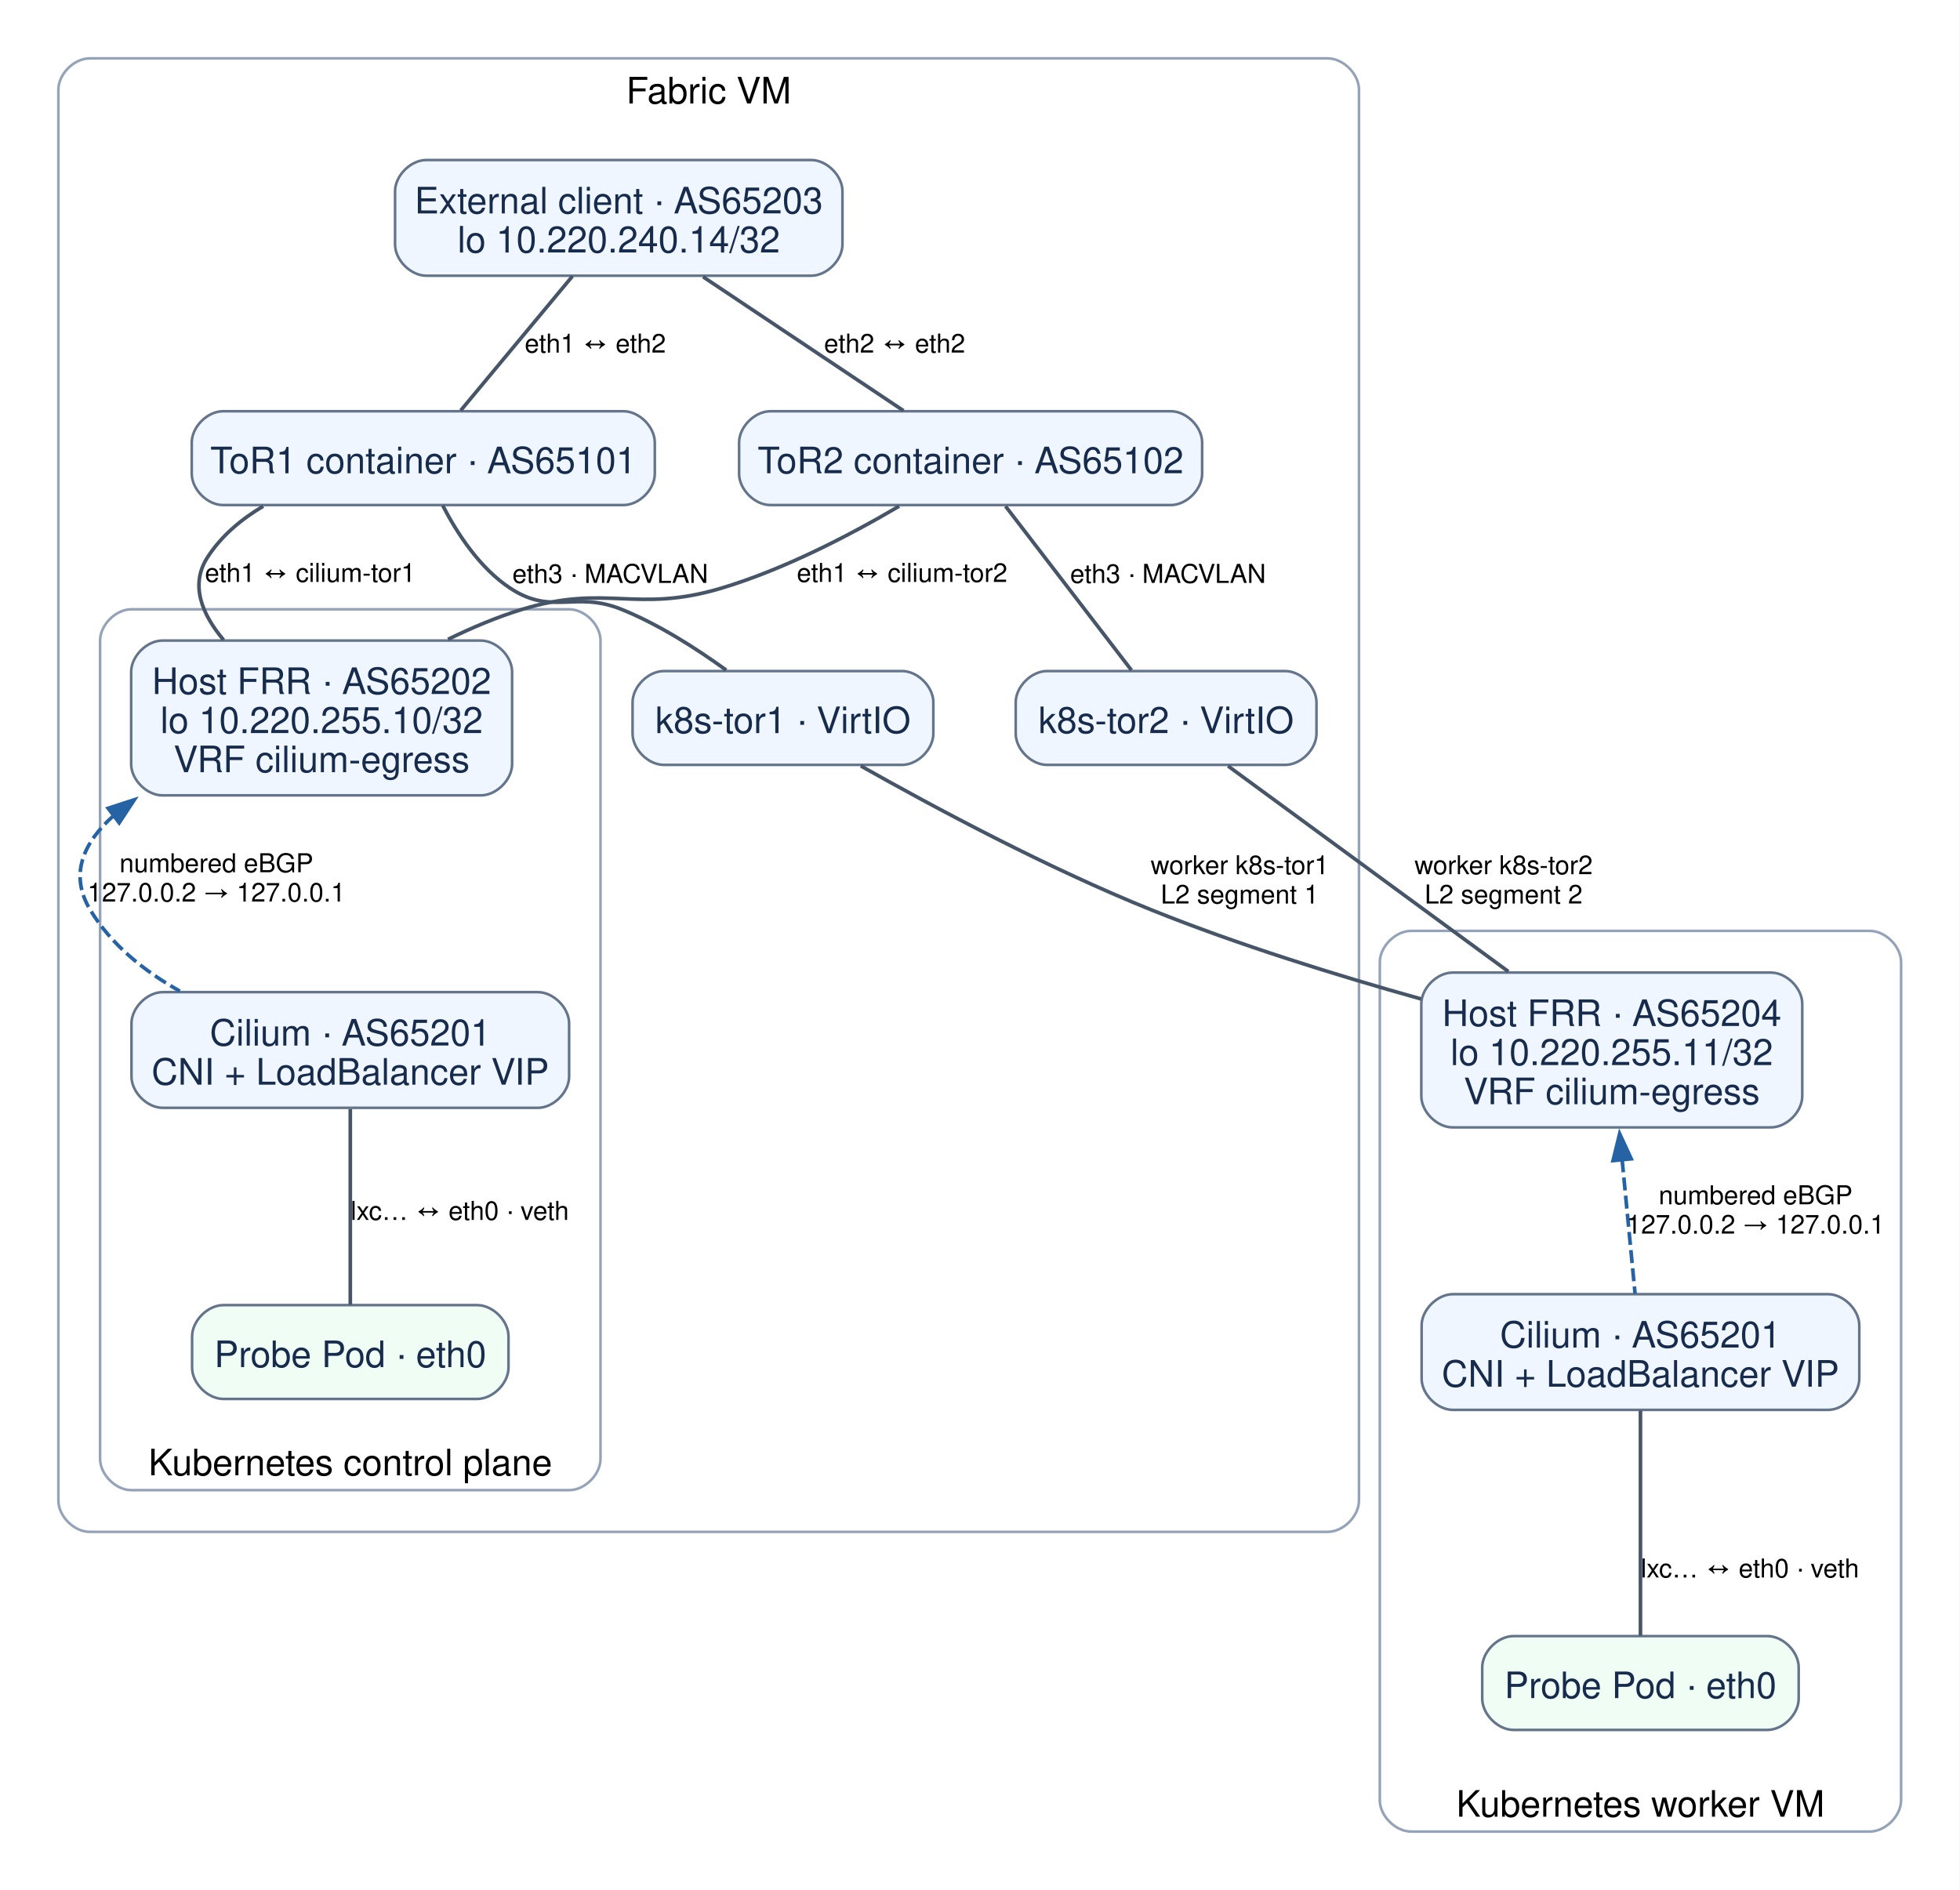
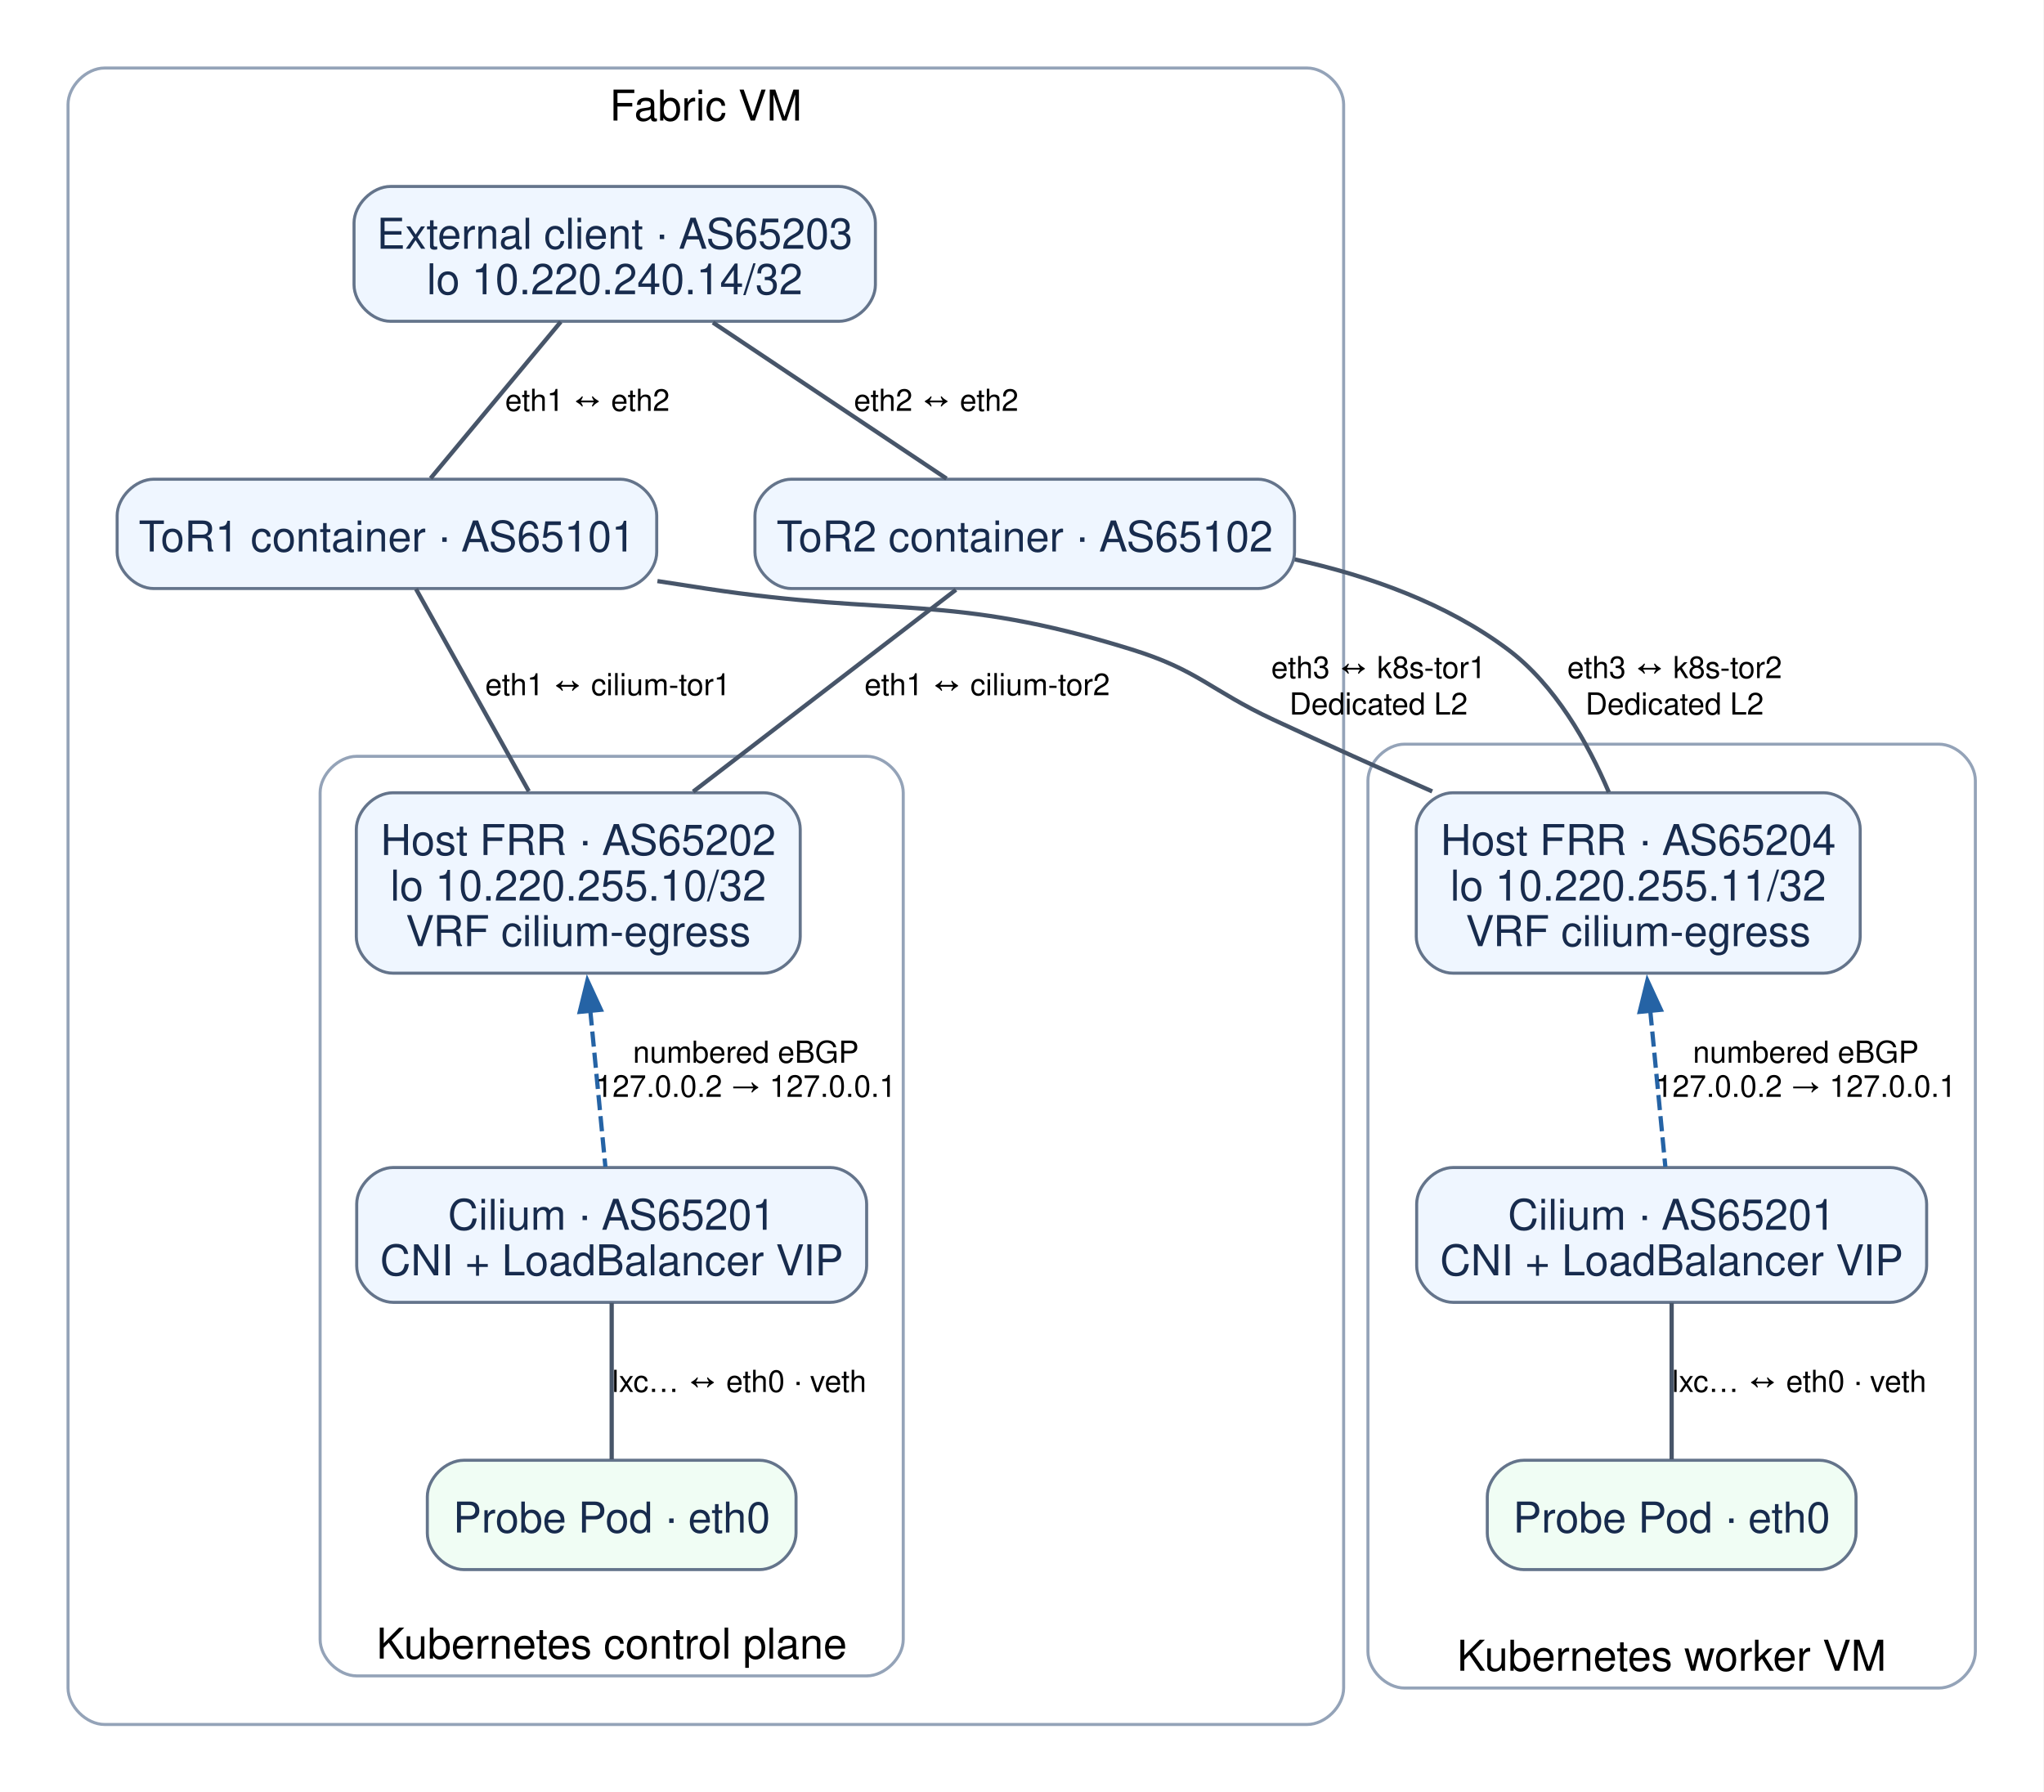
- <svg xmlns="http://www.w3.org/2000/svg" width="752pt" height="725pt" viewBox="0.00 0.00 752.00 725.00">
-   <g id="graph0" class="graph" transform="scale(1 1) rotate(0) translate(14.4 710.8)">
-     <polygon fill="#ffffff" stroke="none" points="-14.4,14.4 -14.4,-710.8 737.4,-710.8 737.4,14.4 -14.4,14.4" />
+ <svg xmlns="http://www.w3.org/2000/svg" width="673pt" height="590pt" viewBox="0.00 0.00 673.00 590.00">
+   <g id="graph0" class="graph" transform="scale(1 1) rotate(0) translate(14.4 575.85)">
+     <polygon fill="#ffffff" stroke="none" points="-14.4,14.4 -14.4,-575.85 658.4,-575.85 658.4,14.4 -14.4,14.4" />
    <g id="clust1" class="cluster">
-       <path fill="#ffffff" stroke="#94a3b8" d="M20,-123C20,-123 495,-123 495,-123 501,-123 507,-129 507,-135 507,-135 507,-676.4 507,-676.4 507,-682.4 501,-688.4 495,-688.4 495,-688.4 20,-688.4 20,-688.4 14,-688.4 8,-682.4 8,-676.4 8,-676.4 8,-135 8,-135 8,-129 14,-123 20,-123" />
-       <text xml:space="preserve" text-anchor="middle" x="257.5" y="-671.1" font-family="Helvetica,sans-Serif" font-size="14.00">Fabric VM</text>
+       <path fill="#ffffff" stroke="#94a3b8" d="M20,-8C20,-8 416,-8 416,-8 422,-8 428,-14 428,-20 428,-20 428,-541.45 428,-541.45 428,-547.45 422,-553.45 416,-553.45 416,-553.45 20,-553.45 20,-553.45 14,-553.45 8,-547.45 8,-541.45 8,-541.45 8,-20 8,-20 8,-14 14,-8 20,-8" />
+       <text xml:space="preserve" text-anchor="middle" x="218" y="-536.15" font-family="Helvetica,sans-Serif" font-size="14.00">Fabric VM</text>
    </g>
    <g id="clust3" class="cluster">
-       <path fill="#ffffff" stroke="#94a3b8" d="M36,-139C36,-139 204,-139 204,-139 210,-139 216,-145 216,-151 216,-151 216,-465 216,-465 216,-471 210,-477 204,-477 204,-477 36,-477 36,-477 30,-477 24,-471 24,-465 24,-465 24,-151 24,-151 24,-145 30,-139 36,-139" />
-       <text xml:space="preserve" text-anchor="middle" x="120" y="-144.7" font-family="Helvetica,sans-Serif" font-size="14.00">Kubernetes control plane</text>
+       <path fill="#ffffff" stroke="#94a3b8" d="M103,-24C103,-24 271,-24 271,-24 277,-24 283,-30 283,-36 283,-36 283,-314.8 283,-314.8 283,-320.8 277,-326.8 271,-326.8 271,-326.8 103,-326.8 103,-326.8 97,-326.8 91,-320.8 91,-314.8 91,-314.8 91,-36 91,-36 91,-30 97,-24 103,-24" />
+       <text xml:space="preserve" text-anchor="middle" x="187" y="-29.7" font-family="Helvetica,sans-Serif" font-size="14.00">Kubernetes control plane</text>
    </g>
-     <g id="clust5" class="cluster">
-       <path fill="#ffffff" stroke="#94a3b8" d="M527,-8C527,-8 703,-8 703,-8 709,-8 715,-14 715,-20 715,-20 715,-341.6 715,-341.6 715,-347.6 709,-353.6 703,-353.6 703,-353.6 527,-353.6 527,-353.6 521,-353.6 515,-347.6 515,-341.6 515,-341.6 515,-20 515,-20 515,-14 521,-8 527,-8" />
-       <text xml:space="preserve" text-anchor="middle" x="615" y="-13.7" font-family="Helvetica,sans-Serif" font-size="14.00">Kubernetes worker VM</text>
+     <g id="clust4" class="cluster">
+       <path fill="#ffffff" stroke="#94a3b8" d="M448,-20C448,-20 624,-20 624,-20 630,-20 636,-26 636,-32 636,-32 636,-318.8 636,-318.8 636,-324.8 630,-330.8 624,-330.8 624,-330.8 448,-330.8 448,-330.8 442,-330.8 436,-324.8 436,-318.8 436,-318.8 436,-32 436,-32 436,-26 442,-20 448,-20" />
+       <text xml:space="preserve" text-anchor="middle" x="536" y="-25.7" font-family="Helvetica,sans-Serif" font-size="14.00">Kubernetes worker VM</text>
    </g>
    <g id="node1" class="node">
-       <path fill="#eff6ff" stroke="#64748b" d="M296.83,-649.4C296.83,-649.4 149.17,-649.4 149.17,-649.4 143.17,-649.4 137.17,-643.4 137.17,-637.4 137.17,-637.4 137.17,-617 137.17,-617 137.17,-611 143.17,-605 149.17,-605 149.17,-605 296.83,-605 296.83,-605 302.83,-605 308.83,-611 308.83,-617 308.83,-617 308.83,-637.4 308.83,-637.4 308.83,-643.4 302.83,-649.4 296.83,-649.4" />
-       <text xml:space="preserve" text-anchor="middle" x="223" y="-628.9" font-family="Helvetica,sans-Serif" font-size="14.00" fill="#172b4d">External client · AS65203</text>
-       <text xml:space="preserve" text-anchor="middle" x="223" y="-613.9" font-family="Helvetica,sans-Serif" font-size="14.00" fill="#172b4d">lo 10.220.240.14/32</text>
+       <path fill="#eff6ff" stroke="#64748b" d="M261.83,-514.45C261.83,-514.45 114.17,-514.45 114.17,-514.45 108.17,-514.45 102.17,-508.45 102.17,-502.45 102.17,-502.45 102.17,-482.05 102.17,-482.05 102.17,-476.05 108.17,-470.05 114.17,-470.05 114.17,-470.05 261.83,-470.05 261.83,-470.05 267.83,-470.05 273.83,-476.05 273.83,-482.05 273.83,-482.05 273.83,-502.45 273.83,-502.45 273.83,-508.45 267.83,-514.45 261.83,-514.45" />
+       <text xml:space="preserve" text-anchor="middle" x="188" y="-493.95" font-family="Helvetica,sans-Serif" font-size="14.00" fill="#172b4d">External client · AS65203</text>
+       <text xml:space="preserve" text-anchor="middle" x="188" y="-478.95" font-family="Helvetica,sans-Serif" font-size="14.00" fill="#172b4d">lo 10.220.240.14/32</text>
    </g>
    <g id="node2" class="node">
-       <path fill="#eff6ff" stroke="#64748b" d="M224.83,-553C224.83,-553 71.17,-553 71.17,-553 65.17,-553 59.17,-547 59.17,-541 59.17,-541 59.17,-529 59.17,-529 59.17,-523 65.17,-517 71.17,-517 71.17,-517 224.83,-517 224.83,-517 230.83,-517 236.83,-523 236.83,-529 236.83,-529 236.83,-541 236.83,-541 236.83,-547 230.83,-553 224.83,-553" />
-       <text xml:space="preserve" text-anchor="middle" x="148" y="-529.2" font-family="Helvetica,sans-Serif" font-size="14.00" fill="#172b4d">ToR1 container · AS65101</text>
+       <path fill="#eff6ff" stroke="#64748b" d="M189.83,-418.05C189.83,-418.05 36.17,-418.05 36.17,-418.05 30.17,-418.05 24.17,-412.05 24.17,-406.05 24.17,-406.05 24.17,-394.05 24.17,-394.05 24.17,-388.05 30.17,-382.05 36.17,-382.05 36.17,-382.05 189.83,-382.05 189.83,-382.05 195.83,-382.05 201.83,-388.05 201.83,-394.05 201.83,-394.05 201.83,-406.05 201.83,-406.05 201.83,-412.05 195.83,-418.05 189.83,-418.05" />
+       <text xml:space="preserve" text-anchor="middle" x="113" y="-394.25" font-family="Helvetica,sans-Serif" font-size="14.00" fill="#172b4d">ToR1 container · AS65101</text>
    </g>
    <g id="edge3" class="edge">
-       <path fill="none" stroke="#475569" stroke-width="1.4" d="M205.23,-604.82C192.14,-589.09 174.58,-567.97 162.38,-553.3" />
-       <text xml:space="preserve" text-anchor="middle" x="214" y="-575.5" font-family="Helvetica,sans-Serif" font-size="10.00">eth1 ↔ eth2</text>
+       <path fill="none" stroke="#475569" stroke-width="1.4" d="M170.23,-469.87C157.14,-454.14 139.58,-433.02 127.38,-418.35" />
+       <text xml:space="preserve" text-anchor="middle" x="179" y="-440.55" font-family="Helvetica,sans-Serif" font-size="10.00">eth1 ↔ eth2</text>
    </g>
    <g id="node3" class="node">
-       <path fill="#eff6ff" stroke="#64748b" d="M434.83,-553C434.83,-553 281.17,-553 281.17,-553 275.17,-553 269.17,-547 269.17,-541 269.17,-541 269.17,-529 269.17,-529 269.17,-523 275.17,-517 281.17,-517 281.17,-517 434.83,-517 434.83,-517 440.83,-517 446.83,-523 446.83,-529 446.83,-529 446.83,-541 446.83,-541 446.83,-547 440.83,-553 434.83,-553" />
-       <text xml:space="preserve" text-anchor="middle" x="358" y="-529.2" font-family="Helvetica,sans-Serif" font-size="14.00" fill="#172b4d">ToR2 container · AS65102</text>
+       <path fill="#eff6ff" stroke="#64748b" d="M399.83,-418.05C399.83,-418.05 246.17,-418.05 246.17,-418.05 240.17,-418.05 234.17,-412.05 234.17,-406.05 234.17,-406.05 234.17,-394.05 234.17,-394.05 234.17,-388.05 240.17,-382.05 246.17,-382.05 246.17,-382.05 399.83,-382.05 399.83,-382.05 405.83,-382.05 411.83,-388.05 411.83,-394.05 411.83,-394.05 411.83,-406.05 411.83,-406.05 411.83,-412.05 405.83,-418.05 399.83,-418.05" />
+       <text xml:space="preserve" text-anchor="middle" x="323" y="-394.25" font-family="Helvetica,sans-Serif" font-size="14.00" fill="#172b4d">ToR2 container · AS65102</text>
    </g>
    <g id="edge4" class="edge">
-       <path fill="none" stroke="#475569" stroke-width="1.4" d="M255.34,-604.59C278.89,-588.85 310.38,-567.82 332.24,-553.21" />
-       <text xml:space="preserve" text-anchor="middle" x="328.84" y="-575.5" font-family="Helvetica,sans-Serif" font-size="10.00">eth2 ↔ eth2</text>
+       <path fill="none" stroke="#475569" stroke-width="1.4" d="M220.34,-469.64C243.89,-453.9 275.38,-432.87 297.24,-418.26" />
+       <text xml:space="preserve" text-anchor="middle" x="293.84" y="-440.55" font-family="Helvetica,sans-Serif" font-size="10.00">eth2 ↔ eth2</text>
    </g>
    <g id="node4" class="node">
-       <path fill="#eff6ff" stroke="#64748b" d="M331.7,-453.3C331.7,-453.3 240.3,-453.3 240.3,-453.3 234.3,-453.3 228.3,-447.3 228.3,-441.3 228.3,-441.3 228.3,-429.3 228.3,-429.3 228.3,-423.3 234.3,-417.3 240.3,-417.3 240.3,-417.3 331.7,-417.3 331.7,-417.3 337.7,-417.3 343.7,-423.3 343.7,-429.3 343.7,-429.3 343.7,-441.3 343.7,-441.3 343.7,-447.3 337.7,-453.3 331.7,-453.3" />
-       <text xml:space="preserve" text-anchor="middle" x="286" y="-429.5" font-family="Helvetica,sans-Serif" font-size="14.00" fill="#172b4d">k8s-tor1 · VirtIO</text>
+       <path fill="#eff6ff" stroke="#64748b" d="M237.08,-314.8C237.08,-314.8 114.92,-314.8 114.92,-314.8 108.92,-314.8 102.92,-308.8 102.92,-302.8 102.92,-302.8 102.92,-267.4 102.92,-267.4 102.92,-261.4 108.92,-255.4 114.92,-255.4 114.92,-255.4 237.08,-255.4 237.08,-255.4 243.08,-255.4 249.08,-261.4 249.08,-267.4 249.08,-267.4 249.08,-302.8 249.08,-302.8 249.08,-308.8 243.08,-314.8 237.08,-314.8" />
+       <text xml:space="preserve" text-anchor="middle" x="176" y="-294.3" font-family="Helvetica,sans-Serif" font-size="14.00" fill="#172b4d">Host FRR · AS65202</text>
+       <text xml:space="preserve" text-anchor="middle" x="176" y="-279.3" font-family="Helvetica,sans-Serif" font-size="14.00" fill="#172b4d">lo 10.220.255.10/32</text>
+       <text xml:space="preserve" text-anchor="middle" x="176" y="-264.3" font-family="Helvetica,sans-Serif" font-size="14.00" fill="#172b4d">VRF cilium-egress</text>
+     </g>
+     <g id="edge5" class="edge">
+       <path fill="none" stroke="#475569" stroke-width="1.4" d="M122.57,-381.9C132.41,-364.25 147.93,-336.42 159.71,-315.3" />
+       <text xml:space="preserve" text-anchor="middle" x="185.76" y="-346.92" font-family="Helvetica,sans-Serif" font-size="10.00">eth1 ↔ cilium-tor1</text>
+     </g>
+     <g id="node7" class="node">
+       <path fill="#eff6ff" stroke="#64748b" d="M586.08,-314.8C586.08,-314.8 463.92,-314.8 463.92,-314.8 457.92,-314.8 451.92,-308.8 451.92,-302.8 451.92,-302.8 451.92,-267.4 451.92,-267.4 451.92,-261.4 457.92,-255.4 463.92,-255.4 463.92,-255.4 586.08,-255.4 586.08,-255.4 592.08,-255.4 598.08,-261.4 598.08,-267.4 598.08,-267.4 598.08,-302.8 598.08,-302.8 598.08,-308.8 592.08,-314.8 586.08,-314.8" />
+       <text xml:space="preserve" text-anchor="middle" x="525" y="-294.3" font-family="Helvetica,sans-Serif" font-size="14.00" fill="#172b4d">Host FRR · AS65204</text>
+       <text xml:space="preserve" text-anchor="middle" x="525" y="-279.3" font-family="Helvetica,sans-Serif" font-size="14.00" fill="#172b4d">lo 10.220.255.11/32</text>
+       <text xml:space="preserve" text-anchor="middle" x="525" y="-264.3" font-family="Helvetica,sans-Serif" font-size="14.00" fill="#172b4d">VRF cilium-egress</text>
+     </g>
+     <g id="edge9" class="edge">
+       <path fill="none" stroke="#475569" stroke-width="1.4" d="M202.06,-384.51C207.45,-383.67 212.8,-382.84 218,-382.05 280.14,-372.58 297.97,-380.66 358,-362.05 380.26,-355.15 383.88,-348.65 405,-338.8 421.8,-330.96 440.07,-322.77 457.17,-315.25" />
+       <text xml:space="preserve" text-anchor="middle" x="439.5" y="-352.55" font-family="Helvetica,sans-Serif" font-size="10.00">eth3 ↔ k8s-tor1</text>
+       <text xml:space="preserve" text-anchor="middle" x="439.5" y="-340.55" font-family="Helvetica,sans-Serif" font-size="10.00">Dedicated L2</text>
+     </g>
+     <g id="edge6" class="edge">
+       <path fill="none" stroke="#475569" stroke-width="1.4" d="M300.35,-381.65C277.32,-363.95 241.22,-336.21 213.83,-315.17" />
+       <text xml:space="preserve" text-anchor="middle" x="310.63" y="-346.92" font-family="Helvetica,sans-Serif" font-size="10.00">eth1 ↔ cilium-tor2</text>
+     </g>
+     <g id="edge10" class="edge">
+       <path fill="none" stroke="#475569" stroke-width="1.4" d="M411.92,-391.64C436.43,-386.23 461.8,-377.16 482,-362.05 497.65,-350.34 508.45,-331.15 515.31,-314.99" />
+       <text xml:space="preserve" text-anchor="middle" x="536.98" y="-352.55" font-family="Helvetica,sans-Serif" font-size="10.00">eth3 ↔ k8s-tor2</text>
+       <text xml:space="preserve" text-anchor="middle" x="536.98" y="-340.55" font-family="Helvetica,sans-Serif" font-size="10.00">Dedicated L2</text>
+     </g>
+     <g id="node5" class="node">
+       <path fill="#eff6ff" stroke="#64748b" d="M258.95,-191.4C258.95,-191.4 115.05,-191.4 115.05,-191.4 109.05,-191.4 103.05,-185.4 103.05,-179.4 103.05,-179.4 103.05,-159 103.05,-159 103.05,-153 109.05,-147 115.05,-147 115.05,-147 258.95,-147 258.95,-147 264.95,-147 270.95,-153 270.95,-159 270.95,-159 270.95,-179.4 270.95,-179.4 270.95,-185.4 264.95,-191.4 258.95,-191.4" />
+       <text xml:space="preserve" text-anchor="middle" x="187" y="-170.9" font-family="Helvetica,sans-Serif" font-size="14.00" fill="#172b4d">Cilium · AS65201</text>
+       <text xml:space="preserve" text-anchor="middle" x="187" y="-155.9" font-family="Helvetica,sans-Serif" font-size="14.00" fill="#172b4d">CNI + LoadBalancer VIP</text>
+     </g>
+     <g id="edge1" class="edge">
+       <path fill="none" stroke="#2563a5" stroke-width="1.4" stroke-dasharray="5,2" d="M179.95,-243.15C181.64,-225.72 183.53,-206.12 184.93,-191.63" />
+       <polygon fill="#2563a5" stroke="#2563a5" stroke-width="1.4" points="176.49,-242.66 179.01,-252.95 183.45,-243.34 176.49,-242.66" />
+       <text xml:space="preserve" text-anchor="middle" x="231.18" y="-225.9" font-family="Helvetica,sans-Serif" font-size="10.00">numbered eBGP</text>
+       <text xml:space="preserve" text-anchor="middle" x="231.18" y="-214.65" font-family="Helvetica,sans-Serif" font-size="10.00">127.0.0.2 → 127.0.0.1</text>
+     </g>
+     <g id="node6" class="node">
+       <path fill="#f0fdf4" stroke="#64748b" d="M235.7,-95C235.7,-95 138.29,-95 138.29,-95 132.29,-95 126.3,-89 126.3,-83 126.3,-83 126.3,-71 126.3,-71 126.3,-65 132.3,-59 138.3,-59 138.3,-59 235.7,-59 235.7,-59 241.7,-59 247.7,-65 247.7,-71 247.7,-71 247.7,-83 247.7,-83 247.7,-89 241.7,-95 235.7,-95" />
+       <text xml:space="preserve" text-anchor="middle" x="187" y="-71.2" font-family="Helvetica,sans-Serif" font-size="14.00" fill="#172b4d">Probe Pod · eth0</text>
+     </g>
+     <g id="edge2" class="edge">
+       <path fill="none" stroke="#475569" stroke-width="1.4" d="M187,-146.82C187,-131.09 187,-109.97 187,-95.3" />
+       <text xml:space="preserve" text-anchor="middle" x="229" y="-117.5" font-family="Helvetica,sans-Serif" font-size="10.00">lxc… ↔ eth0 · veth</text>
+     </g>
+     <g id="node8" class="node">
+       <path fill="#eff6ff" stroke="#64748b" d="M607.96,-191.4C607.96,-191.4 464.05,-191.4 464.05,-191.4 458.05,-191.4 452.05,-185.4 452.05,-179.4 452.05,-179.4 452.05,-159 452.05,-159 452.05,-153 458.05,-147 464.05,-147 464.05,-147 607.96,-147 607.96,-147 613.96,-147 619.96,-153 619.96,-159 619.96,-159 619.96,-179.4 619.96,-179.4 619.96,-185.4 613.96,-191.4 607.96,-191.4" />
+       <text xml:space="preserve" text-anchor="middle" x="536" y="-170.9" font-family="Helvetica,sans-Serif" font-size="14.00" fill="#172b4d">Cilium · AS65201</text>
+       <text xml:space="preserve" text-anchor="middle" x="536" y="-155.9" font-family="Helvetica,sans-Serif" font-size="14.00" fill="#172b4d">CNI + LoadBalancer VIP</text>
    </g>
    <g id="edge7" class="edge">
-       <path fill="none" stroke="#475569" stroke-width="1.4" d="M155.45,-516.85C161.05,-506.01 169.77,-492.66 181.5,-485 197.59,-474.49 206.18,-484.19 224,-477 238.33,-471.22 252.85,-461.91 264.23,-453.66" />
-       <text xml:space="preserve" text-anchor="middle" x="219.75" y="-487.12" font-family="Helvetica,sans-Serif" font-size="10.00">eth3 · MACVLAN</text>
+       <path fill="none" stroke="#2563a5" stroke-width="1.4" stroke-dasharray="5,2" d="M528.95,-243.15C530.64,-225.72 532.53,-206.12 533.93,-191.63" />
+       <polygon fill="#2563a5" stroke="#2563a5" stroke-width="1.4" points="525.49,-242.66 528.01,-252.95 532.45,-243.34 525.49,-242.66" />
+       <text xml:space="preserve" text-anchor="middle" x="580.18" y="-225.9" font-family="Helvetica,sans-Serif" font-size="10.00">numbered eBGP</text>
+       <text xml:space="preserve" text-anchor="middle" x="580.18" y="-214.65" font-family="Helvetica,sans-Serif" font-size="10.00">127.0.0.2 → 127.0.0.1</text>
    </g>
-     <g id="node6" class="node">
-       <path fill="#eff6ff" stroke="#64748b" d="M170.08,-465C170.08,-465 47.92,-465 47.92,-465 41.92,-465 35.92,-459 35.92,-453 35.92,-453 35.92,-417.6 35.92,-417.6 35.92,-411.6 41.92,-405.6 47.92,-405.6 47.92,-405.6 170.08,-405.6 170.08,-405.6 176.08,-405.6 182.08,-411.6 182.08,-417.6 182.08,-417.6 182.08,-453 182.08,-453 182.08,-459 176.08,-465 170.08,-465" />
-       <text xml:space="preserve" text-anchor="middle" x="109" y="-444.5" font-family="Helvetica,sans-Serif" font-size="14.00" fill="#172b4d">Host FRR · AS65202</text>
-       <text xml:space="preserve" text-anchor="middle" x="109" y="-429.5" font-family="Helvetica,sans-Serif" font-size="14.00" fill="#172b4d">lo 10.220.255.10/32</text>
-       <text xml:space="preserve" text-anchor="middle" x="109" y="-414.5" font-family="Helvetica,sans-Serif" font-size="14.00" fill="#172b4d">VRF cilium-egress</text>
-     </g>
-     <g id="edge5" class="edge">
-       <path fill="none" stroke="#475569" stroke-width="1.4" d="M86.6,-516.56C78.15,-511.58 70.56,-505.19 65.25,-497 58.4,-486.43 63.02,-475.15 71.4,-465.22" />
-       <text xml:space="preserve" text-anchor="middle" x="104.62" y="-487.5" font-family="Helvetica,sans-Serif" font-size="10.00">eth1 ↔ cilium-tor1</text>
-     </g>
-     <g id="node5" class="node">
-       <path fill="#eff6ff" stroke="#64748b" d="M478.7,-453.3C478.7,-453.3 387.3,-453.3 387.3,-453.3 381.3,-453.3 375.3,-447.3 375.3,-441.3 375.3,-441.3 375.3,-429.3 375.3,-429.3 375.3,-423.3 381.3,-417.3 387.3,-417.3 387.3,-417.3 478.7,-417.3 478.7,-417.3 484.7,-417.3 490.7,-423.3 490.7,-429.3 490.7,-429.3 490.7,-441.3 490.7,-441.3 490.7,-447.3 484.7,-453.3 478.7,-453.3" />
-       <text xml:space="preserve" text-anchor="middle" x="433" y="-429.5" font-family="Helvetica,sans-Serif" font-size="14.00" fill="#172b4d">k8s-tor2 · VirtIO</text>
+     <g id="node9" class="node">
+       <path fill="#f0fdf4" stroke="#64748b" d="M584.71,-95C584.71,-95 487.3,-95 487.3,-95 481.3,-95 475.3,-89 475.3,-83 475.3,-83 475.3,-71 475.3,-71 475.3,-65 481.3,-59 487.3,-59 487.3,-59 584.71,-59 584.71,-59 590.71,-59 596.71,-65 596.71,-71 596.71,-71 596.71,-83 596.71,-83 596.71,-89 590.71,-95 584.71,-95" />
+       <text xml:space="preserve" text-anchor="middle" x="536" y="-71.2" font-family="Helvetica,sans-Serif" font-size="14.00" fill="#172b4d">Probe Pod · eth0</text>
    </g>
    <g id="edge8" class="edge">
-       <path fill="none" stroke="#475569" stroke-width="1.4" d="M371.41,-516.53C385.06,-498.75 406.1,-471.34 419.71,-453.62" />
-       <text xml:space="preserve" text-anchor="middle" x="433.75" y="-487.12" font-family="Helvetica,sans-Serif" font-size="10.00">eth3 · MACVLAN</text>
-     </g>
-     <g id="edge6" class="edge">
-       <path fill="none" stroke="#475569" stroke-width="1.4" d="M330.58,-516.57C311.97,-505.62 286.4,-492.24 262,-485 229.44,-475.34 218.49,-486.89 186,-477 176.45,-474.09 166.71,-469.98 157.51,-465.48" />
-       <text xml:space="preserve" text-anchor="middle" x="331.71" y="-487.5" font-family="Helvetica,sans-Serif" font-size="10.00">eth1 ↔ cilium-tor2</text>
-     </g>
-     <g id="node9" class="node">
-       <path fill="#eff6ff" stroke="#64748b" d="M665.08,-337.6C665.08,-337.6 542.92,-337.6 542.92,-337.6 536.92,-337.6 530.92,-331.6 530.92,-325.6 530.92,-325.6 530.92,-290.2 530.92,-290.2 530.92,-284.2 536.92,-278.2 542.92,-278.2 542.92,-278.2 665.08,-278.2 665.08,-278.2 671.08,-278.2 677.08,-284.2 677.08,-290.2 677.08,-290.2 677.08,-325.6 677.08,-325.6 677.08,-331.6 671.08,-337.6 665.08,-337.6" />
-       <text xml:space="preserve" text-anchor="middle" x="604" y="-317.1" font-family="Helvetica,sans-Serif" font-size="14.00" fill="#172b4d">Host FRR · AS65204</text>
-       <text xml:space="preserve" text-anchor="middle" x="604" y="-302.1" font-family="Helvetica,sans-Serif" font-size="14.00" fill="#172b4d">lo 10.220.255.11/32</text>
-       <text xml:space="preserve" text-anchor="middle" x="604" y="-287.1" font-family="Helvetica,sans-Serif" font-size="14.00" fill="#172b4d">VRF cilium-egress</text>
-     </g>
-     <g id="edge11" class="edge">
-       <path fill="none" stroke="#475569" stroke-width="1.4" d="M315.88,-416.89C344.01,-401.01 387.65,-377.62 427.5,-361.6 460.73,-348.24 498.67,-336.48 530.83,-327.48" />
-       <text xml:space="preserve" text-anchor="middle" x="461.25" y="-375.35" font-family="Helvetica,sans-Serif" font-size="10.00">worker k8s-tor1</text>
-       <text xml:space="preserve" text-anchor="middle" x="461.25" y="-364.1" font-family="Helvetica,sans-Serif" font-size="10.00">L2 segment 1</text>
-     </g>
-     <g id="edge12" class="edge">
-       <path fill="none" stroke="#475569" stroke-width="1.4" d="M456.78,-416.86C484.58,-396.47 531.04,-362.4 564.33,-337.99" />
-       <text xml:space="preserve" text-anchor="middle" x="562.49" y="-375.35" font-family="Helvetica,sans-Serif" font-size="10.00">worker k8s-tor2</text>
-       <text xml:space="preserve" text-anchor="middle" x="562.49" y="-364.1" font-family="Helvetica,sans-Serif" font-size="10.00">L2 segment 2</text>
-     </g>
-     <g id="node7" class="node">
-       <path fill="#eff6ff" stroke="#64748b" d="M191.95,-330.1C191.95,-330.1 48.05,-330.1 48.05,-330.1 42.05,-330.1 36.05,-324.1 36.05,-318.1 36.05,-318.1 36.05,-297.7 36.05,-297.7 36.05,-291.7 42.05,-285.7 48.05,-285.7 48.05,-285.7 191.95,-285.7 191.95,-285.7 197.95,-285.7 203.95,-291.7 203.95,-297.7 203.95,-297.7 203.95,-318.1 203.95,-318.1 203.95,-324.1 197.95,-330.1 191.95,-330.1" />
-       <text xml:space="preserve" text-anchor="middle" x="120" y="-309.6" font-family="Helvetica,sans-Serif" font-size="14.00" fill="#172b4d">Cilium · AS65201</text>
-       <text xml:space="preserve" text-anchor="middle" x="120" y="-294.6" font-family="Helvetica,sans-Serif" font-size="14.00" fill="#172b4d">CNI + LoadBalancer VIP</text>
-     </g>
-     <g id="edge1" class="edge">
-       <path fill="none" stroke="#2563a5" stroke-width="1.4" stroke-dasharray="5,2" d="M29.38,-397.99C17.67,-387.61 11.98,-375.33 20.25,-361.6 28.29,-348.26 40.95,-338.13 54.6,-330.49" />
-       <polygon fill="#2563a5" stroke="#2563a5" stroke-width="1.4" points="27.09,-400.65 37.16,-403.93 31.33,-395.08 27.09,-400.65" />
-       <text xml:space="preserve" text-anchor="middle" x="68.62" y="-376.1" font-family="Helvetica,sans-Serif" font-size="10.00">numbered eBGP</text>
-       <text xml:space="preserve" text-anchor="middle" x="68.62" y="-364.85" font-family="Helvetica,sans-Serif" font-size="10.00">127.0.0.2 → 127.0.0.1</text>
-     </g>
-     <g id="node8" class="node">
-       <path fill="#f0fdf4" stroke="#64748b" d="M168.7,-210C168.7,-210 71.3,-210 71.3,-210 65.3,-210 59.3,-204 59.3,-198 59.3,-198 59.3,-186 59.3,-186 59.3,-180 65.3,-174 71.3,-174 71.3,-174 168.7,-174 168.7,-174 174.7,-174 180.7,-180 180.7,-186 180.7,-186 180.7,-198 180.7,-198 180.7,-204 174.7,-210 168.7,-210" />
-       <text xml:space="preserve" text-anchor="middle" x="120" y="-186.2" font-family="Helvetica,sans-Serif" font-size="14.00" fill="#172b4d">Probe Pod · eth0</text>
-     </g>
-     <g id="edge2" class="edge">
-       <path fill="none" stroke="#475569" stroke-width="1.4" d="M120,-285.21C120,-263.39 120,-230.2 120,-210.15" />
-       <text xml:space="preserve" text-anchor="middle" x="162" y="-242.7" font-family="Helvetica,sans-Serif" font-size="10.00">lxc… ↔ eth0 · veth</text>
-     </g>
-     <g id="node10" class="node">
-       <path fill="#eff6ff" stroke="#64748b" d="M686.96,-214.2C686.96,-214.2 543.04,-214.2 543.04,-214.2 537.04,-214.2 531.04,-208.2 531.04,-202.2 531.04,-202.2 531.04,-181.8 531.04,-181.8 531.04,-175.8 537.04,-169.8 543.04,-169.8 543.04,-169.8 686.96,-169.8 686.96,-169.8 692.96,-169.8 698.96,-175.8 698.96,-181.8 698.96,-181.8 698.96,-202.2 698.96,-202.2 698.96,-208.2 692.96,-214.2 686.96,-214.2" />
-       <text xml:space="preserve" text-anchor="middle" x="615" y="-193.7" font-family="Helvetica,sans-Serif" font-size="14.00" fill="#172b4d">Cilium · AS65201</text>
-       <text xml:space="preserve" text-anchor="middle" x="615" y="-178.7" font-family="Helvetica,sans-Serif" font-size="14.00" fill="#172b4d">CNI + LoadBalancer VIP</text>
-     </g>
-     <g id="edge9" class="edge">
-       <path fill="none" stroke="#2563a5" stroke-width="1.4" stroke-dasharray="5,2" d="M607.95,-265.95C609.64,-248.52 611.53,-228.92 612.93,-214.43" />
-       <polygon fill="#2563a5" stroke="#2563a5" stroke-width="1.4" points="604.49,-265.46 607.01,-275.75 611.45,-266.14 604.49,-265.46" />
-       <text xml:space="preserve" text-anchor="middle" x="659.18" y="-248.7" font-family="Helvetica,sans-Serif" font-size="10.00">numbered eBGP</text>
-       <text xml:space="preserve" text-anchor="middle" x="659.18" y="-237.45" font-family="Helvetica,sans-Serif" font-size="10.00">127.0.0.2 → 127.0.0.1</text>
-     </g>
-     <g id="node11" class="node">
-       <path fill="#f0fdf4" stroke="#64748b" d="M663.71,-83C663.71,-83 566.29,-83 566.29,-83 560.29,-83 554.29,-77 554.29,-71 554.29,-71 554.29,-59 554.29,-59 554.29,-53 560.29,-47 566.29,-47 566.29,-47 663.71,-47 663.71,-47 669.71,-47 675.71,-53 675.71,-59 675.71,-59 675.71,-71 675.71,-71 675.71,-77 669.71,-83 663.71,-83" />
-       <text xml:space="preserve" text-anchor="middle" x="615" y="-59.2" font-family="Helvetica,sans-Serif" font-size="14.00" fill="#172b4d">Probe Pod · eth0</text>
-     </g>
-     <g id="edge10" class="edge">
-       <path fill="none" stroke="#475569" stroke-width="1.4" d="M615,-169.51C615,-145.08 615,-105.68 615,-83.19" />
-       <text xml:space="preserve" text-anchor="middle" x="657" y="-105.5" font-family="Helvetica,sans-Serif" font-size="10.00">lxc… ↔ eth0 · veth</text>
+       <path fill="none" stroke="#475569" stroke-width="1.4" d="M536,-146.82C536,-131.09 536,-109.97 536,-95.3" />
+       <text xml:space="preserve" text-anchor="middle" x="578" y="-117.5" font-family="Helvetica,sans-Serif" font-size="10.00">lxc… ↔ eth0 · veth</text>
    </g>
  </g>
</svg>
